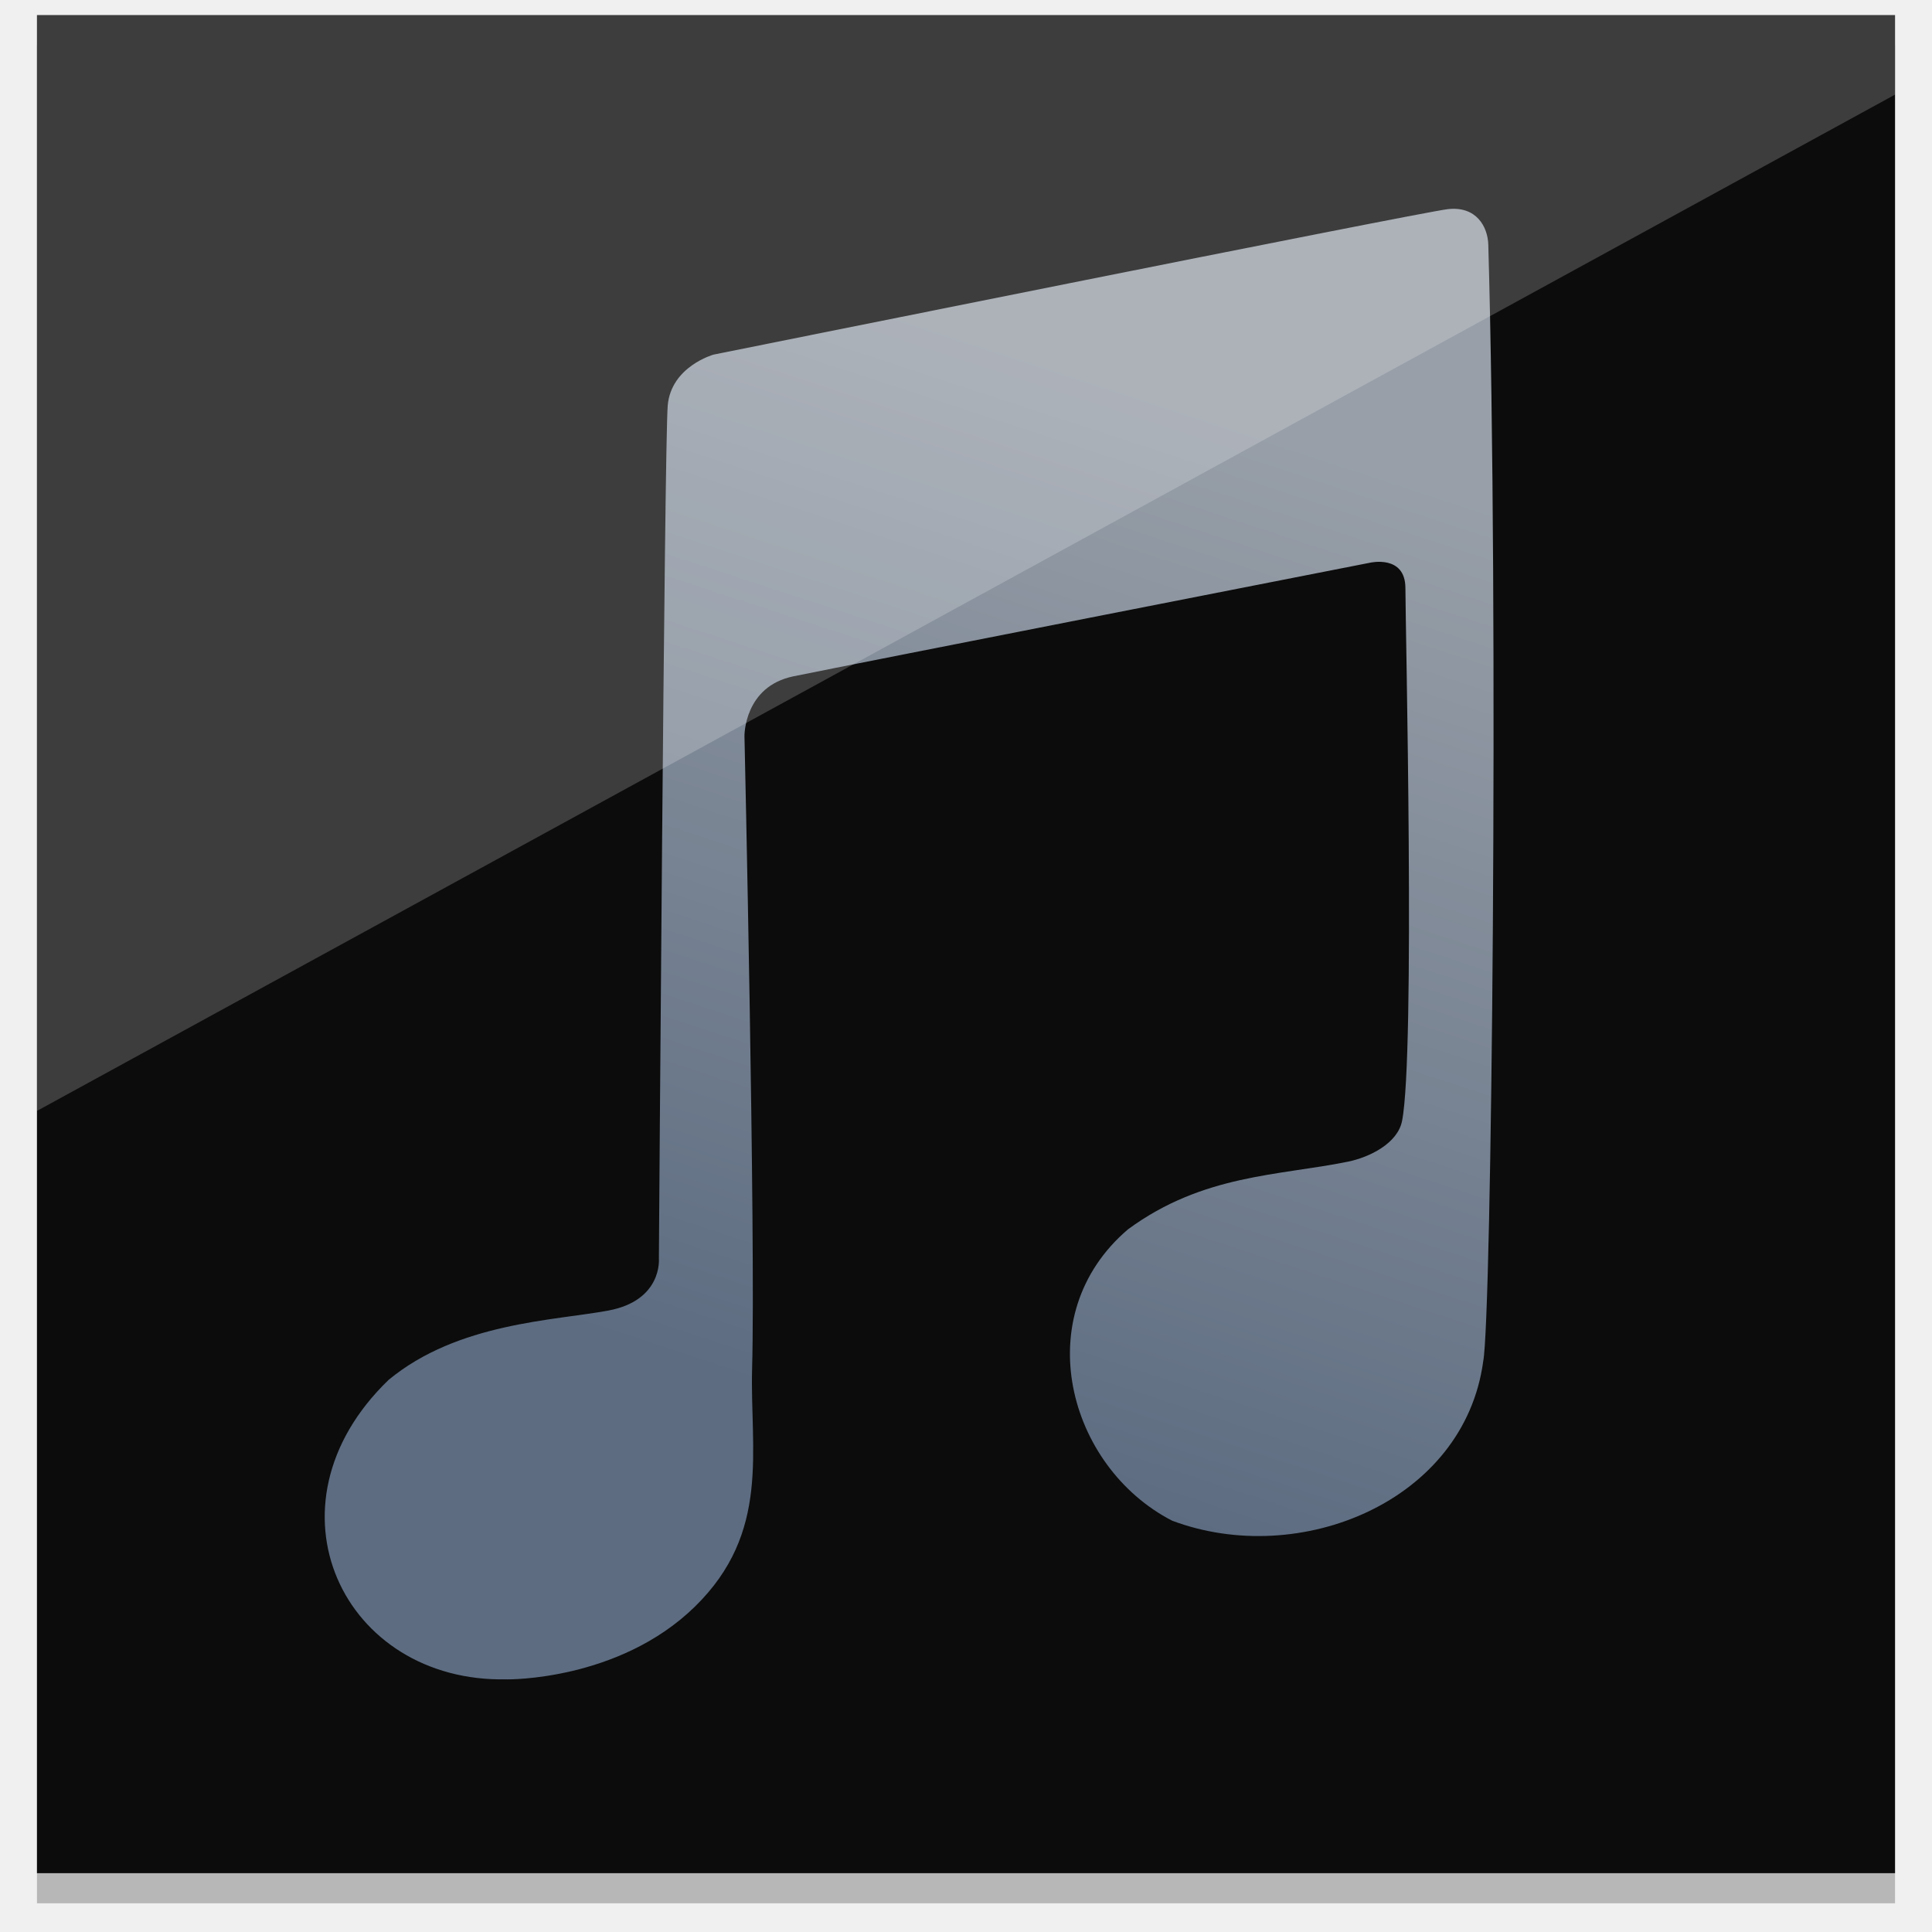
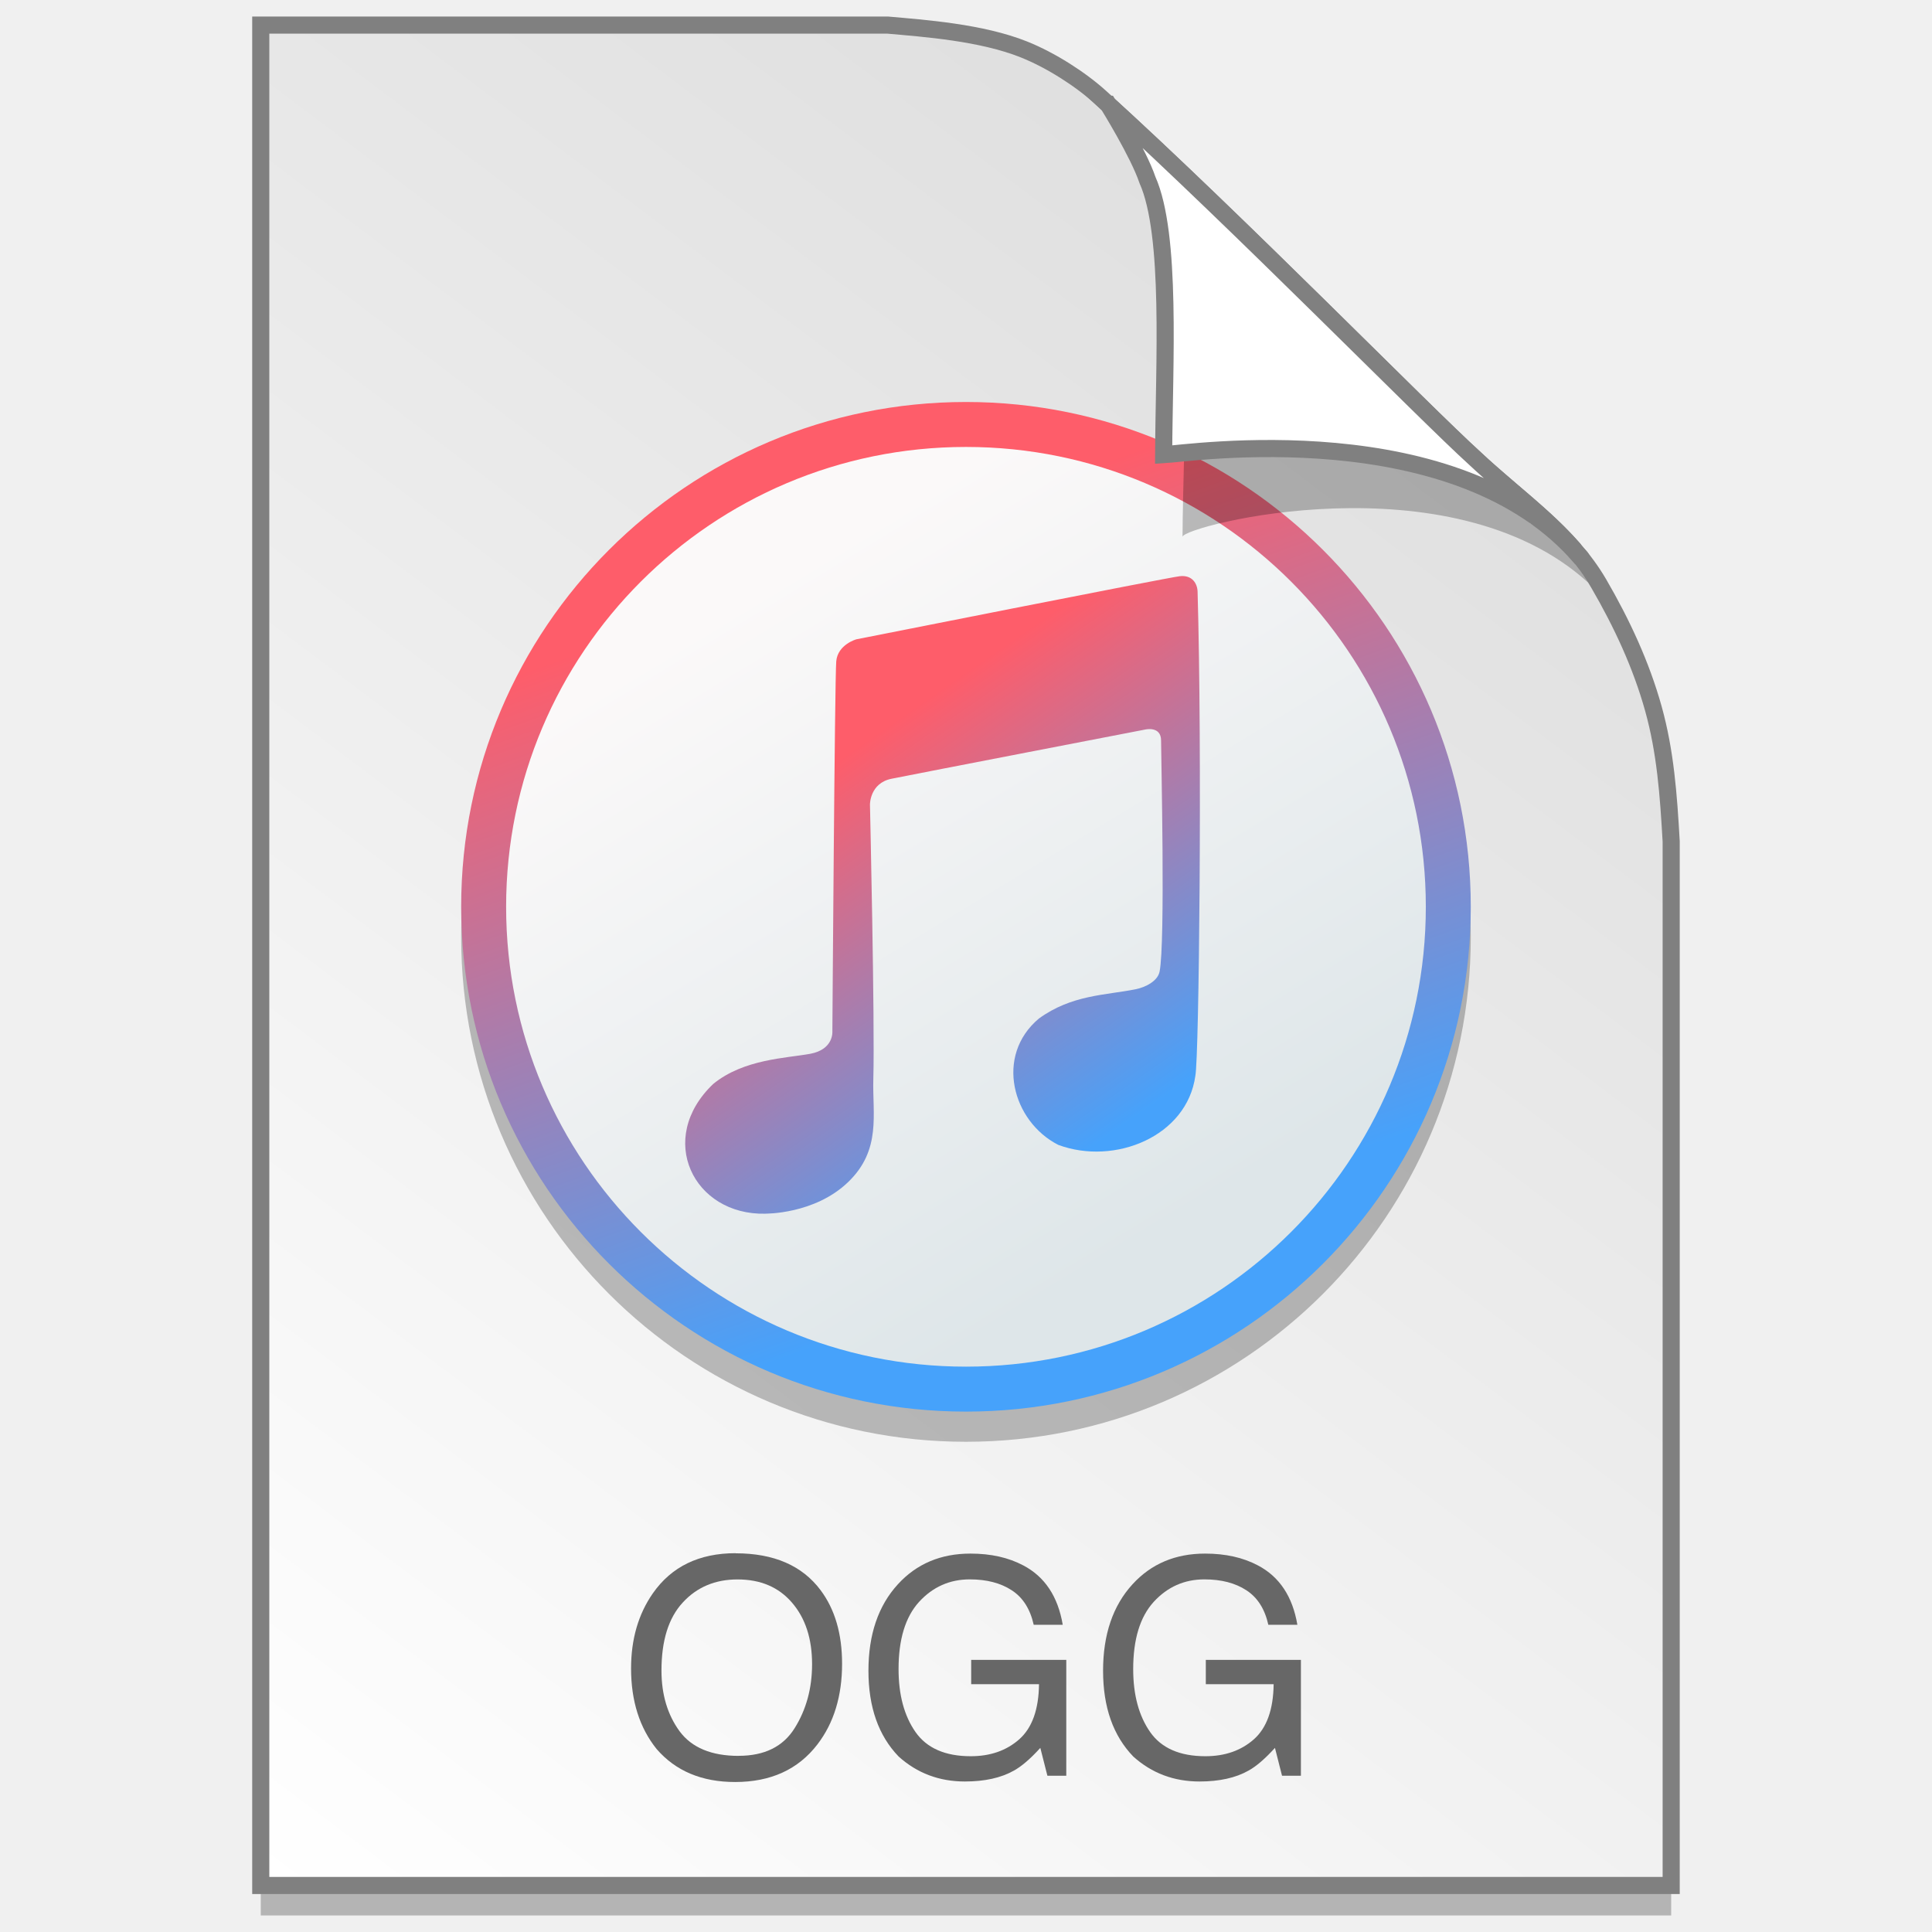
- <svg xmlns="http://www.w3.org/2000/svg" xmlns:ns1="http://www.openswatchbook.org/uri/2009/osb" xmlns:xlink="http://www.w3.org/1999/xlink" width="128" height="128" viewBox="0 0 33.867 33.867" version="1.1" id="svg829">
-   <defs id="defs823">
-     <linearGradient id="linearGradient4348">
-       <stop id="stop4350" offset="0" style="stop-color:#5d6c81;stop-opacity:1" />
-       <stop id="stop4352" offset="1" style="stop-color:#989fa8;stop-opacity:1" />
+ <svg xmlns="http://www.w3.org/2000/svg" xmlns:ns1="http://www.openswatchbook.org/uri/2009/osb" xmlns:xlink="http://www.w3.org/1999/xlink" width="128" height="128" viewBox="0 0 33.867 33.867" version="1.1" id="svg8">
+   <defs id="defs2">
+     <linearGradient id="linearGradient1830">
+       <stop id="stop1826" style="stop-color:#d9d9d9;stop-opacity:1" offset="0" />
+       <stop id="stop1828" style="stop-color:#ffffff;stop-opacity:1;" offset="1" />
    </linearGradient>
-     <linearGradient id="linearGradient6987" ns1:paint="solid">
-       <stop style="stop-color:#77d2fb;stop-opacity:1;" offset="0" id="stop6985" />
+     <linearGradient ns1:paint="solid" id="linearGradient6987">
+       <stop id="stop6985" offset="0" style="stop-color:#77d2fb;stop-opacity:1;" />
    </linearGradient>
-     <linearGradient gradientTransform="matrix(0.0957972,0,0,0.0957972,-35.42067,245.6131)" gradientUnits="userSpaceOnUse" y2="262.795" x2="604.477" y1="448.509" x1="543.461" id="linearGradient4354" xlink:href="#linearGradient4348" />
+     <linearGradient xlink:href="#linearGradient1830" id="linearGradient1503-8" x1="29.203" y1="263.522" x2="4.584" y2="296.168" gradientUnits="userSpaceOnUse" gradientTransform="matrix(1.001049,0,0,1.001038,-0.01775767,-0.2908623)" />
+     <linearGradient id="linearGradient3580">
+       <stop id="stop3576" offset="0" style="stop-color:#fbf9f9;stop-opacity:1" />
+       <stop id="stop3578" offset="1" style="stop-color:#dee6e9;stop-opacity:1" />
+     </linearGradient>
+     <linearGradient id="linearGradient4574">
+       <stop id="stop4570" offset="0" style="stop-color:#fe5d6a;stop-opacity:1" />
+       <stop id="stop4572" offset="1" style="stop-color:#46a2fb;stop-opacity:1" />
+     </linearGradient>
+     <linearGradient spreadMethod="pad" gradientTransform="matrix(0.1818659,0,0,0.1790654,4.203185,237.2287)" xlink:href="#linearGradient4574" id="linearGradient4568" x1="66.164" y1="213.133" x2="92.102" y2="249.975" gradientUnits="userSpaceOnUse" />
+     <linearGradient gradientTransform="matrix(0.5905642,0,0,0.5905642,-22.57407,235.5431)" y2="82.709" x2="73.504" y1="62.202" x1="66.086" gradientUnits="userSpaceOnUse" id="linearGradient3548" xlink:href="#linearGradient4574" />
+     <linearGradient gradientTransform="matrix(0.5905642,0,0,0.5905642,-22.73612,235.6302)" gradientUnits="userSpaceOnUse" y2="83.408" x2="72.6" y1="64.131" x1="60.893" id="linearGradient3582" xlink:href="#linearGradient3580" />
  </defs>
  <g id="layer1" transform="translate(0,-263.1333)">
-     <rect y="263.926" x="0.648" height="32.571" width="32.571" id="rect4912" style="opacity:0.25;fill:#0c0c0c;fill-opacity:1;fill-rule:evenodd;stroke:none;stroke-width:1.369;stroke-linecap:round;stroke-linejoin:miter;stroke-miterlimit:4;stroke-dasharray:none;stroke-opacity:1" />
-     <rect style="opacity:1;fill:#0c0c0c;fill-opacity:1;fill-rule:evenodd;stroke:none;stroke-width:1.545;stroke-linecap:round;stroke-linejoin:miter;stroke-miterlimit:4;stroke-dasharray:none;stroke-opacity:1" id="rect4333" width="32.571" height="32.571" x="0.648" y="263.398" />
-     <path style="fill:url(#linearGradient4354);fill-opacity:1;stroke:none;stroke-width:0.088px;stroke-linecap:butt;stroke-linejoin:miter;stroke-opacity:1" d="m 8.889,292.572 c 0,0 1.957,0.03 3.292,-1.275 1.335,-1.305 0.964,-2.743 1.003,-4.173 0.064,-2.294 -0.134,-11.091 -0.134,-11.091 0,0 -0.008,-0.868 0.862,-1.045 1.035,-0.212 10.101,-1.99 10.101,-1.99 0,0 0.623,-0.148 0.623,0.445 0,0.593 0.175,8.176 -0.059,9.342 -0.078,0.388 -0.562,0.633 -0.949,0.712 -1.213,0.247 -2.54,0.22 -3.855,1.186 -1.765,1.507 -1.057,4.162 0.773,5.107 2.238,0.841 5.122,-0.34 5.454,-2.794 0.148,-0.741 0.274,-13.113 0.089,-19.573 -0.009,-0.315 -0.208,-0.682 -0.712,-0.623 -0.504,0.059 -12.871,2.55 -12.871,2.55 0,0 -0.741,0.208 -0.801,0.89 -0.059,0.682 -0.155,14.958 -0.155,14.958 0,0 0.066,0.73 -0.883,0.908 -0.949,0.178 -2.641,0.211 -3.855,1.216 -2.294,2.212 -0.796,5.317 2.076,5.249 z" id="path4534" />
-     <path style="opacity:0.2;fill:#ffffff;fill-opacity:1;fill-rule:evenodd;stroke:none;stroke-width:1.369;stroke-linecap:round;stroke-linejoin:miter;stroke-miterlimit:4;stroke-dasharray:none;stroke-opacity:1" d="m 0.648,263.398 v 19.209 L 33.219,264.792 v -1.394 z" id="rect4358" />
+     <path style="opacity:0.25;fill:#000000;fill-opacity:1;stroke:none;stroke-width:1.875;stroke-miterlimit:4;stroke-dasharray:none;stroke-opacity:1" d="M 4.571,264.098 V 296.71 H 29.295 v -18.3 c -0.047,-0.831 -0.102,-1.575 -0.312,-2.33 -0.214,-0.767 -0.552,-1.494 -0.956,-2.189 -0.517,-0.89 -1.39,-1.463 -2.167,-2.192 -0.471,-0.427 -1.488,-1.442 -2.719,-2.653 -1.221,-1.201 -2.653,-2.597 -3.849,-3.681 -0.353,-0.319 -0.866,-0.649 -1.343,-0.84 -0.37,-0.148 -0.805,-0.241 -1.226,-0.303 -0.433,-0.064 -0.851,-0.096 -1.164,-0.124 z" id="path5023-4" />
+     <path id="path4623-8" d="m 4.571,263.573 v 32.612 H 29.295 v -18.3 c -0.047,-0.831 -0.102,-1.575 -0.312,-2.33 -0.214,-0.767 -0.552,-1.494 -0.956,-2.189 -0.517,-0.89 -1.39,-1.463 -2.167,-2.192 -0.471,-0.427 -1.488,-1.442 -2.719,-2.653 -1.221,-1.201 -2.653,-2.597 -3.849,-3.681 -0.353,-0.319 -0.866,-0.649 -1.343,-0.84 -0.37,-0.148 -0.805,-0.241 -1.226,-0.303 -0.433,-0.064 -0.851,-0.096 -1.164,-0.124 z" style="opacity:1;fill:url(#linearGradient1503-8);fill-opacity:1;stroke:#808080;stroke-width:0.3;stroke-miterlimit:4;stroke-dasharray:none;stroke-opacity:1" />
+     <circle r="8.849" cy="279.558" cx="16.933" id="circle970" style="opacity:0.25;fill:#000000;fill-opacity:1;fill-rule:nonzero;stroke:none;stroke-width:0.1;stroke-linecap:round;stroke-miterlimit:4;stroke-dasharray:0.025, 0.025;stroke-dashoffset:0;stroke-opacity:1" />
+     <circle style="opacity:1;fill:url(#linearGradient3548);fill-opacity:1;fill-rule:nonzero;stroke:none;stroke-width:0.1;stroke-linecap:round;stroke-miterlimit:4;stroke-dasharray:0.025, 0.025;stroke-dashoffset:0;stroke-opacity:1" id="path2069" cx="16.933" cy="279.029" r="8.849" />
+     <circle r="8.061" cy="279.029" cx="16.933" id="circle2071" style="opacity:1;fill:url(#linearGradient3582);fill-opacity:1;stroke:none;stroke-width:1;stroke-linecap:round;stroke-miterlimit:4;stroke-dasharray:0.25, 0.25;stroke-dashoffset:0;stroke-opacity:1" />
+     <path style="fill:url(#linearGradient4568);fill-opacity:1;stroke:none;stroke-width:0.227px;stroke-linecap:butt;stroke-linejoin:miter;stroke-opacity:1" d="m 13.417,284.408 c 0,0 0.862,0.013 1.45,-0.553 0.588,-0.566 0.424,-1.189 0.442,-1.809 0.028,-0.995 -0.059,-4.809 -0.059,-4.809 0,0 -0.004,-0.377 0.38,-0.453 0.456,-0.092 4.449,-0.863 4.449,-0.863 0,0 0.274,-0.064 0.274,0.193 0,0.257 0.077,3.545 -0.026,4.051 -0.034,0.168 -0.247,0.274 -0.418,0.309 -0.534,0.107 -1.119,0.095 -1.698,0.514 -0.777,0.653 -0.465,1.805 0.341,2.215 0.986,0.365 2.256,-0.147 2.402,-1.212 0.065,-0.321 0.12,-5.686 0.039,-8.487 -0.004,-0.137 -0.091,-0.296 -0.313,-0.27 -0.222,0.026 -5.668,1.106 -5.668,1.106 0,0 -0.327,0.09 -0.353,0.386 -0.026,0.296 -0.068,6.486 -0.068,6.486 0,0 0.029,0.317 -0.389,0.394 -0.418,0.077 -1.163,0.091 -1.698,0.527 -1.01,0.959 -0.35,2.306 0.914,2.276 z" id="path4534" />
+     <path id="path1355-8" d="m 19.751,265.484 c 0.016,0.026 0.561,0.905 0.728,1.399 0.452,1.012 0.259,3.972 0.25,5.659 0.028,-0.194 4.691,-1.396 7.111,0.805 -0.015,-0.027 -0.049,-0.08 -0.125,-0.186 -0.072,-0.1 -0.183,-0.249 -0.372,-0.442 -0.528,-0.605 -0.231,-0.085 -0.805,-0.682 -0.497,-0.45 -1.569,-1.52 -2.868,-2.798 -1.241,-1.221 -2.687,-2.63 -3.919,-3.754 z" style="opacity:0.248;fill:#000000;fill-opacity:1;stroke:none;stroke-width:0.3;stroke-miterlimit:4;stroke-dasharray:none;stroke-opacity:1" />
+     <path style="opacity:1;fill:#ffffff;fill-opacity:1;stroke:#808080;stroke-width:0.3;stroke-miterlimit:4;stroke-dasharray:none;stroke-opacity:1" d="m 19.424,264.961 c 0.015,0.025 0.532,0.858 0.69,1.326 0.428,0.96 0.292,3.218 0.284,4.817 0.429,-0.022 5.16,-0.737 7.328,1.824 -0.029,-0.051 -0.103,-0.093 -0.144,-0.173 -0.501,-0.573 -1.14,-1.034 -1.724,-1.582 -0.471,-0.427 -1.488,-1.442 -2.72,-2.653 -1.177,-1.158 -2.548,-2.493 -3.716,-3.559 z" id="path4753-0" />
+     <g style="stroke-width:4.084" id="layer1-4-3" transform="matrix(0.5360241,0,0,0.5372689,-234.9337,-13.7853)">
+       <g style="stroke-width:4.084" id="layer1-3-65-9" transform="translate(0.4198824,0.03484499)" />
+     </g>
+     <g style="stroke-width:4.084" id="layer1-4" transform="matrix(0.5360241,0,0,0.5372689,-234.9337,-13.7603)">
+       <g style="stroke-width:4.084" id="layer1-3-65" transform="translate(0.4198824,0.03484499)" />
+     </g>
+     <g aria-label="OGG" style="font-style:normal;font-weight:normal;font-size:10.583px;line-height:1.25;font-family:sans-serif;letter-spacing:0px;word-spacing:0px;fill:#676767;fill-opacity:1;stroke:none;stroke-width:0.265" id="text845" transform="translate(-2.286676)">
+       <path d="m 15.183,290.362 q 1.005,0 1.488,0.646 0.377,0.504 0.377,1.289 0,0.85 -0.431,1.413 -0.506,0.661 -1.444,0.661 -0.876,0 -1.377,-0.579 -0.447,-0.558 -0.447,-1.411 0,-0.77 0.382,-1.318 0.491,-0.703 1.452,-0.703 z m 0.052,3.55 q 0.68,0 0.982,-0.486 0.305,-0.488 0.305,-1.121 0,-0.669 -0.351,-1.077 -0.349,-0.408 -0.956,-0.408 -0.589,0 -0.961,0.406 -0.372,0.403 -0.372,1.191 0,0.63 0.318,1.065 0.32,0.431 1.036,0.431 z m -0.036,-3.55 z" style="font-style:normal;font-variant:normal;font-weight:normal;font-stretch:normal;font-size:5.292px;font-family:Helvetica;-inkscape-font-specification:Helvetica;fill:#676767;fill-opacity:1;stroke-width:0.265" id="path847" />
+       <path d="m 19.299,290.367 q 0.535,0 0.925,0.207 0.566,0.297 0.692,1.041 h -0.509 q -0.093,-0.416 -0.385,-0.605 -0.292,-0.191 -0.736,-0.191 -0.527,0 -0.889,0.395 -0.359,0.395 -0.359,1.178 0,0.677 0.297,1.103 0.297,0.424 0.969,0.424 0.514,0 0.85,-0.297 0.338,-0.3 0.346,-0.966 h -1.189 v -0.426 H 20.978 v 2.031 h -0.331 l -0.124,-0.488 q -0.261,0.287 -0.463,0.398 -0.338,0.191 -0.86,0.191 -0.674,0 -1.16,-0.437 -0.53,-0.548 -0.53,-1.504 0,-0.953 0.517,-1.517 0.491,-0.537 1.271,-0.537 z m -0.085,-0.005 z" style="font-style:normal;font-variant:normal;font-weight:normal;font-stretch:normal;font-size:5.292px;font-family:Helvetica;-inkscape-font-specification:Helvetica;fill:#676767;fill-opacity:1;stroke-width:0.265" id="path849" />
+       <path d="m 23.412,290.367 q 0.535,0 0.925,0.207 0.566,0.297 0.692,1.041 h -0.509 q -0.093,-0.416 -0.385,-0.605 -0.292,-0.191 -0.736,-0.191 -0.527,0 -0.889,0.395 -0.359,0.395 -0.359,1.178 0,0.677 0.297,1.103 0.297,0.424 0.969,0.424 0.514,0 0.85,-0.297 0.338,-0.3 0.346,-0.966 h -1.189 v -0.426 h 1.667 v 2.031 h -0.331 l -0.124,-0.488 q -0.261,0.287 -0.463,0.398 -0.338,0.191 -0.86,0.191 -0.674,0 -1.16,-0.437 -0.53,-0.548 -0.53,-1.504 0,-0.953 0.517,-1.517 0.491,-0.537 1.271,-0.537 z m -0.085,-0.005 z" style="font-style:normal;font-variant:normal;font-weight:normal;font-stretch:normal;font-size:5.292px;font-family:Helvetica;-inkscape-font-specification:Helvetica;fill:#676767;fill-opacity:1;stroke-width:0.265" id="path851" />
+     </g>
  </g>
</svg>
